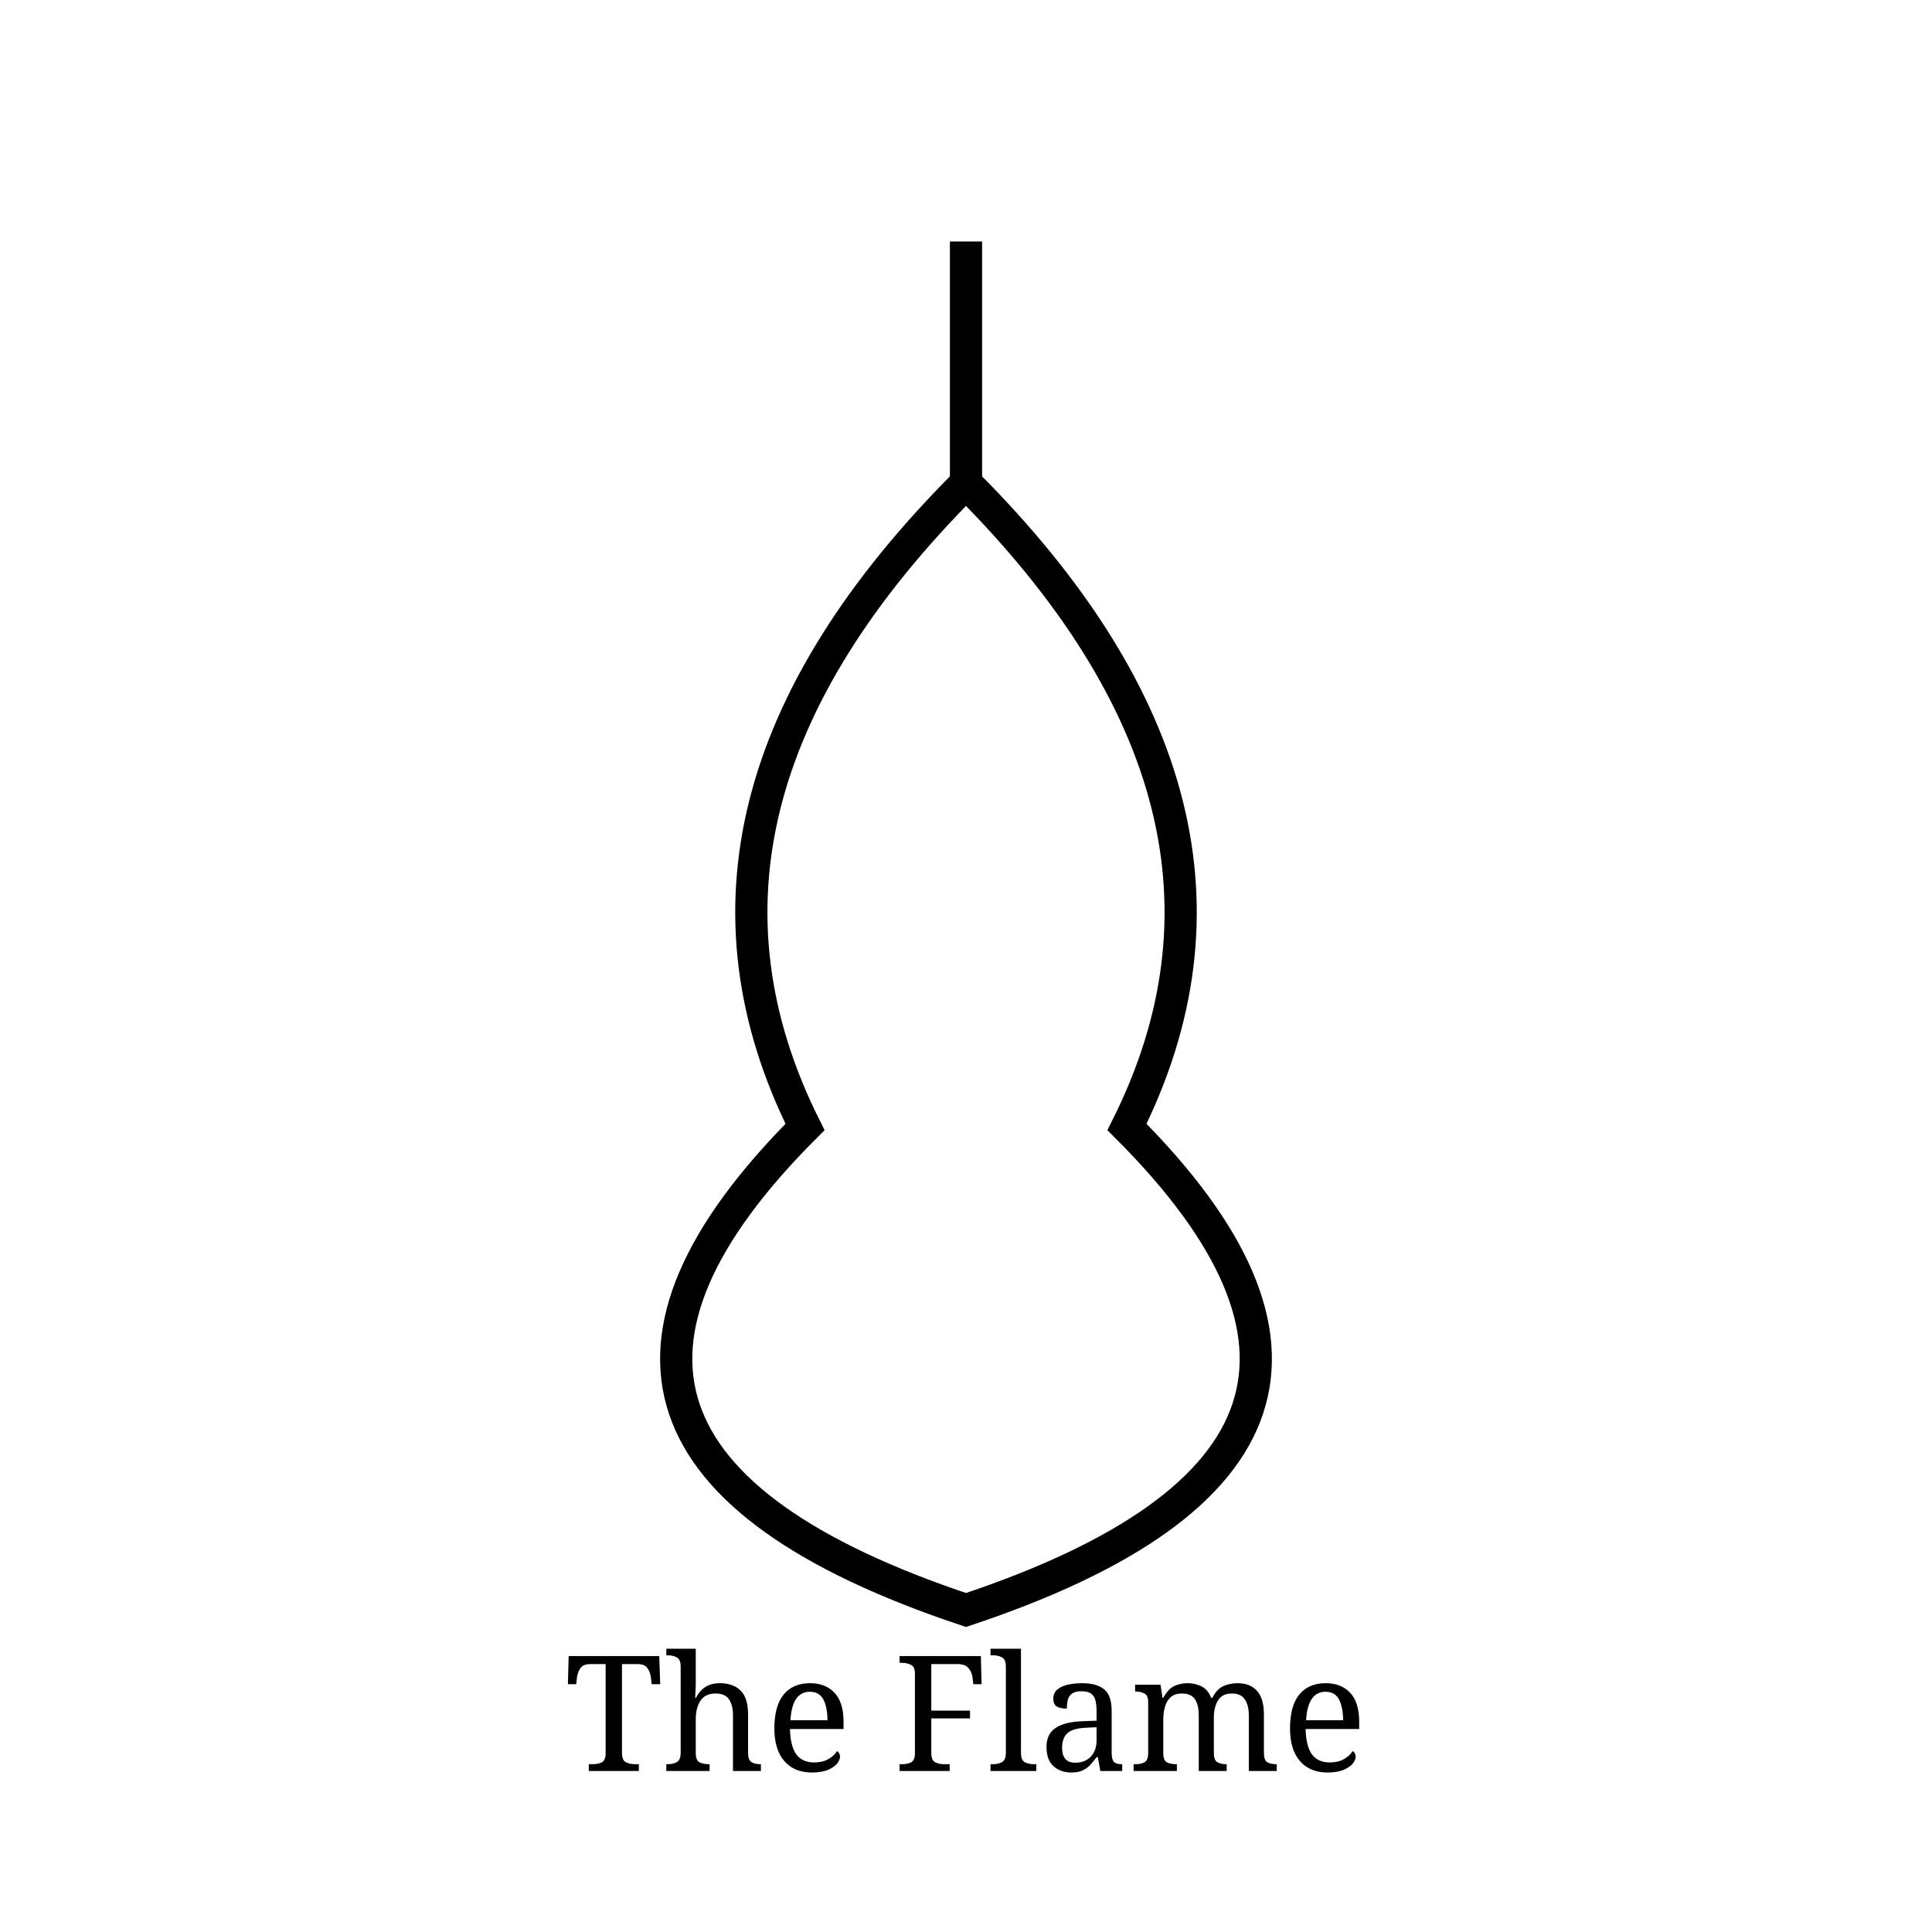
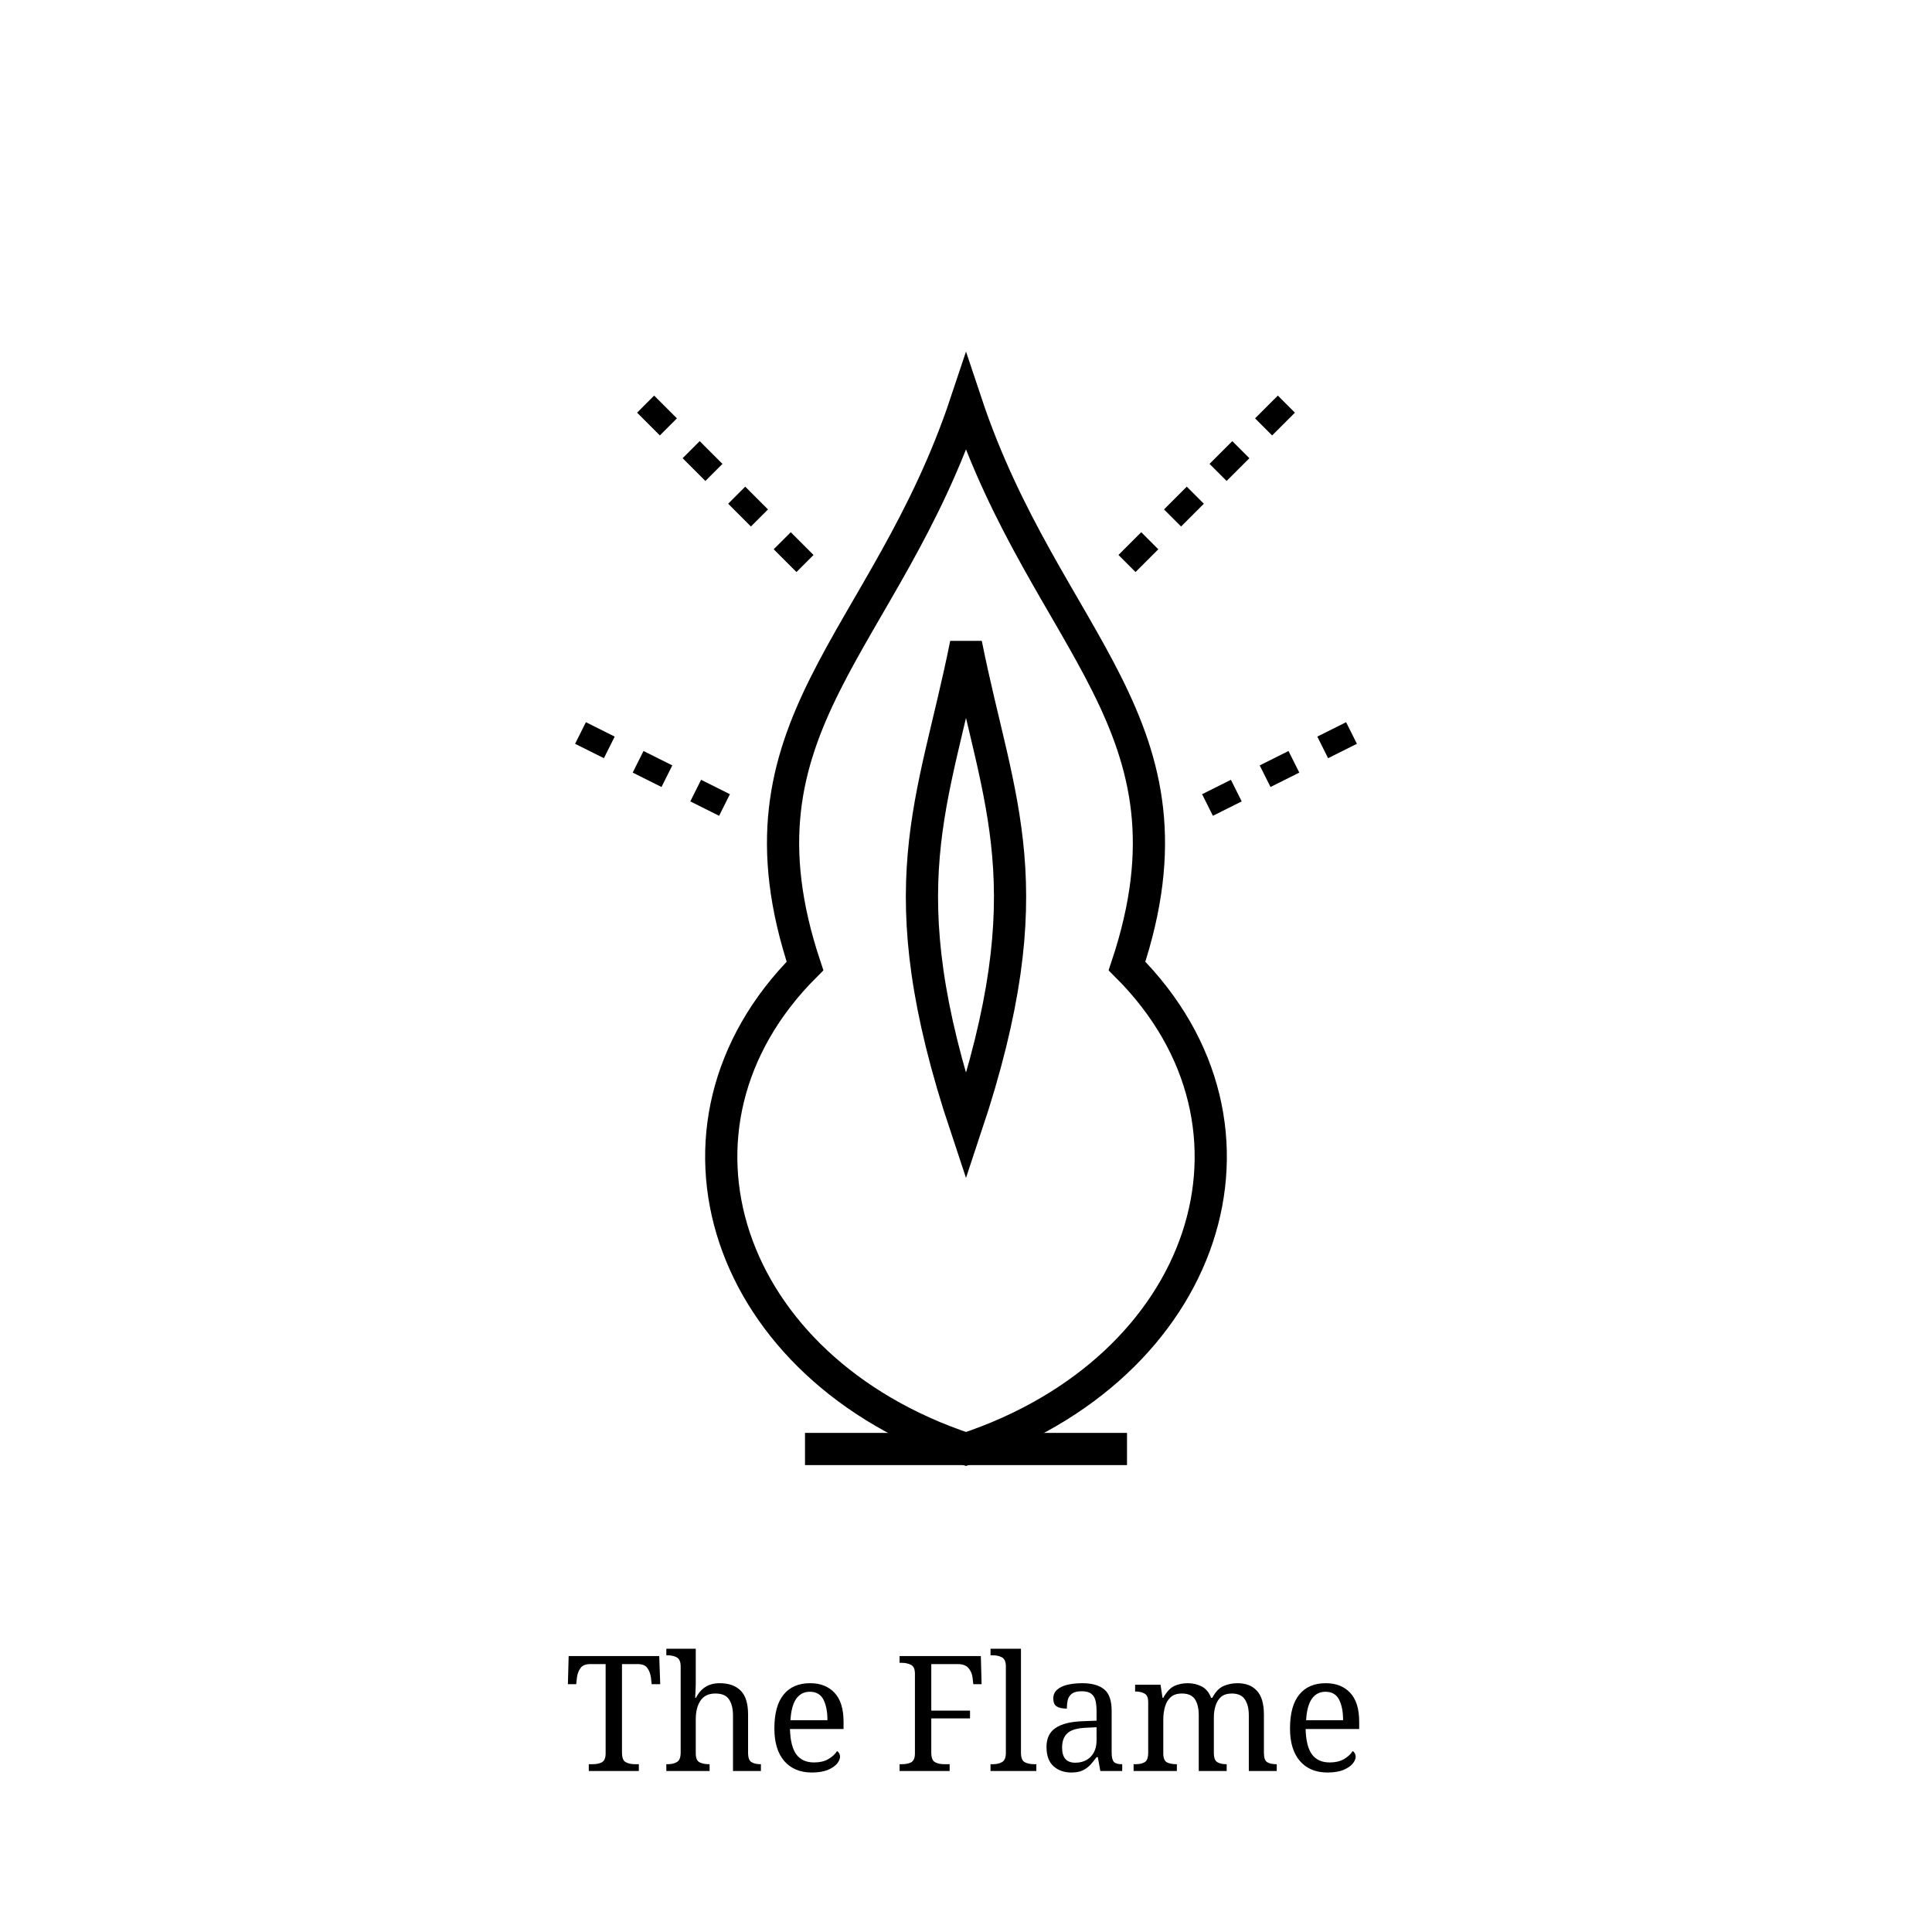
<svg xmlns="http://www.w3.org/2000/svg" viewBox="0 0 120 120">
  <rect width="120" height="120" fill="#ffffff" />
  <g transform="translate(10, 10)">
-     <path d="M50,20 Q30,40 40,60 Q20,80 50,90 Q80,80 60,60 Q70,40 50,20 Z" stroke="#000000" stroke-width="2" fill="none" />
-     <line x1="50" y1="20" x2="50" y2="5" stroke="#000000" stroke-width="2" />
+     <path d="M50,15              C45,30 35,35 40,50              C30,60 35,75 50,80              C65,75 70,60 60,50              C65,35 55,30 50,15 Z" stroke="#000000" stroke-width="2" fill="none" />
+     <path d="M50,30              C48,40 45,45 50,60              C55,45 52,40 50,30 Z" stroke="#000000" stroke-width="2" fill="none" />
+     <line x1="40" y1="80" x2="60" y2="80" stroke="#000000" stroke-width="2" />
+     <line x1="35" y1="40" x2="25" y2="35" stroke="#000000" stroke-width="1.5" stroke-dasharray="2,2" />
+     <line x1="65" y1="40" x2="75" y2="35" stroke="#000000" stroke-width="1.5" stroke-dasharray="2,2" />
+     <line x1="40" y1="25" x2="30" y2="15" stroke="#000000" stroke-width="1.5" stroke-dasharray="2,2" />
+     <line x1="60" y1="25" x2="70" y2="15" stroke="#000000" stroke-width="1.5" stroke-dasharray="2,2" />
  </g>
  <text x="60" y="110" font-family="serif" font-size="10" fill="#000000" text-anchor="middle">The Flame</text>
</svg>
